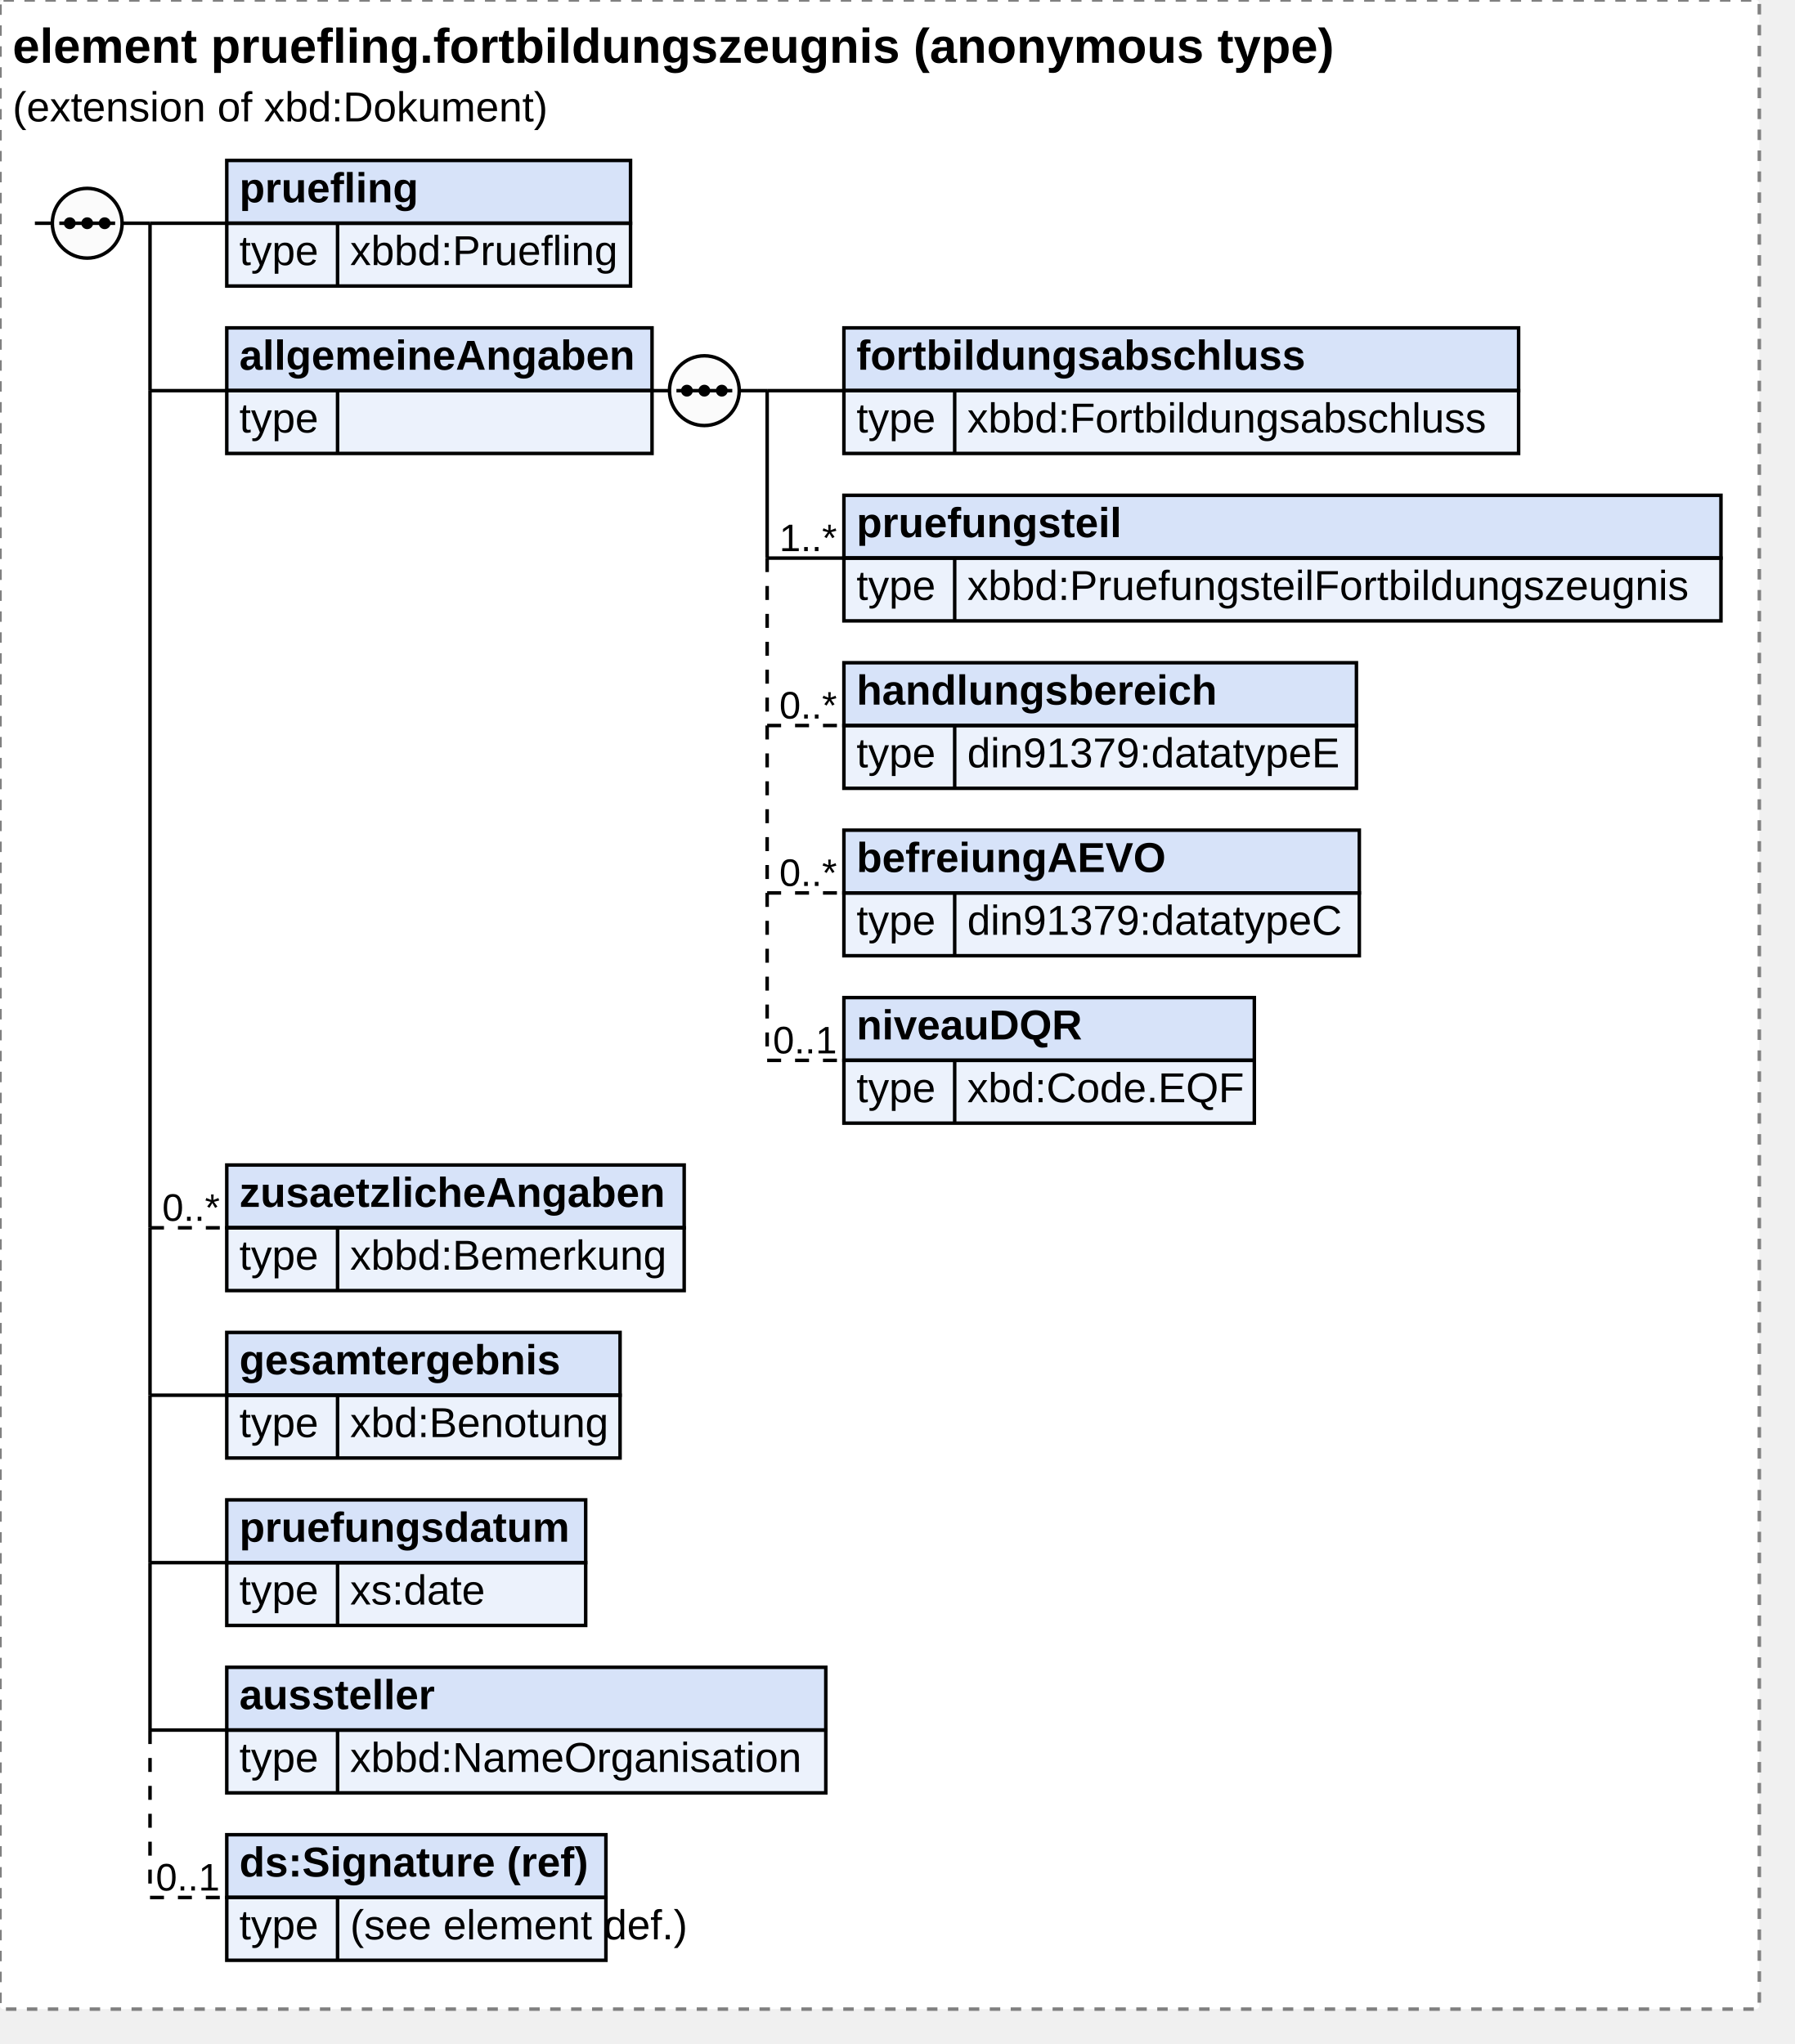
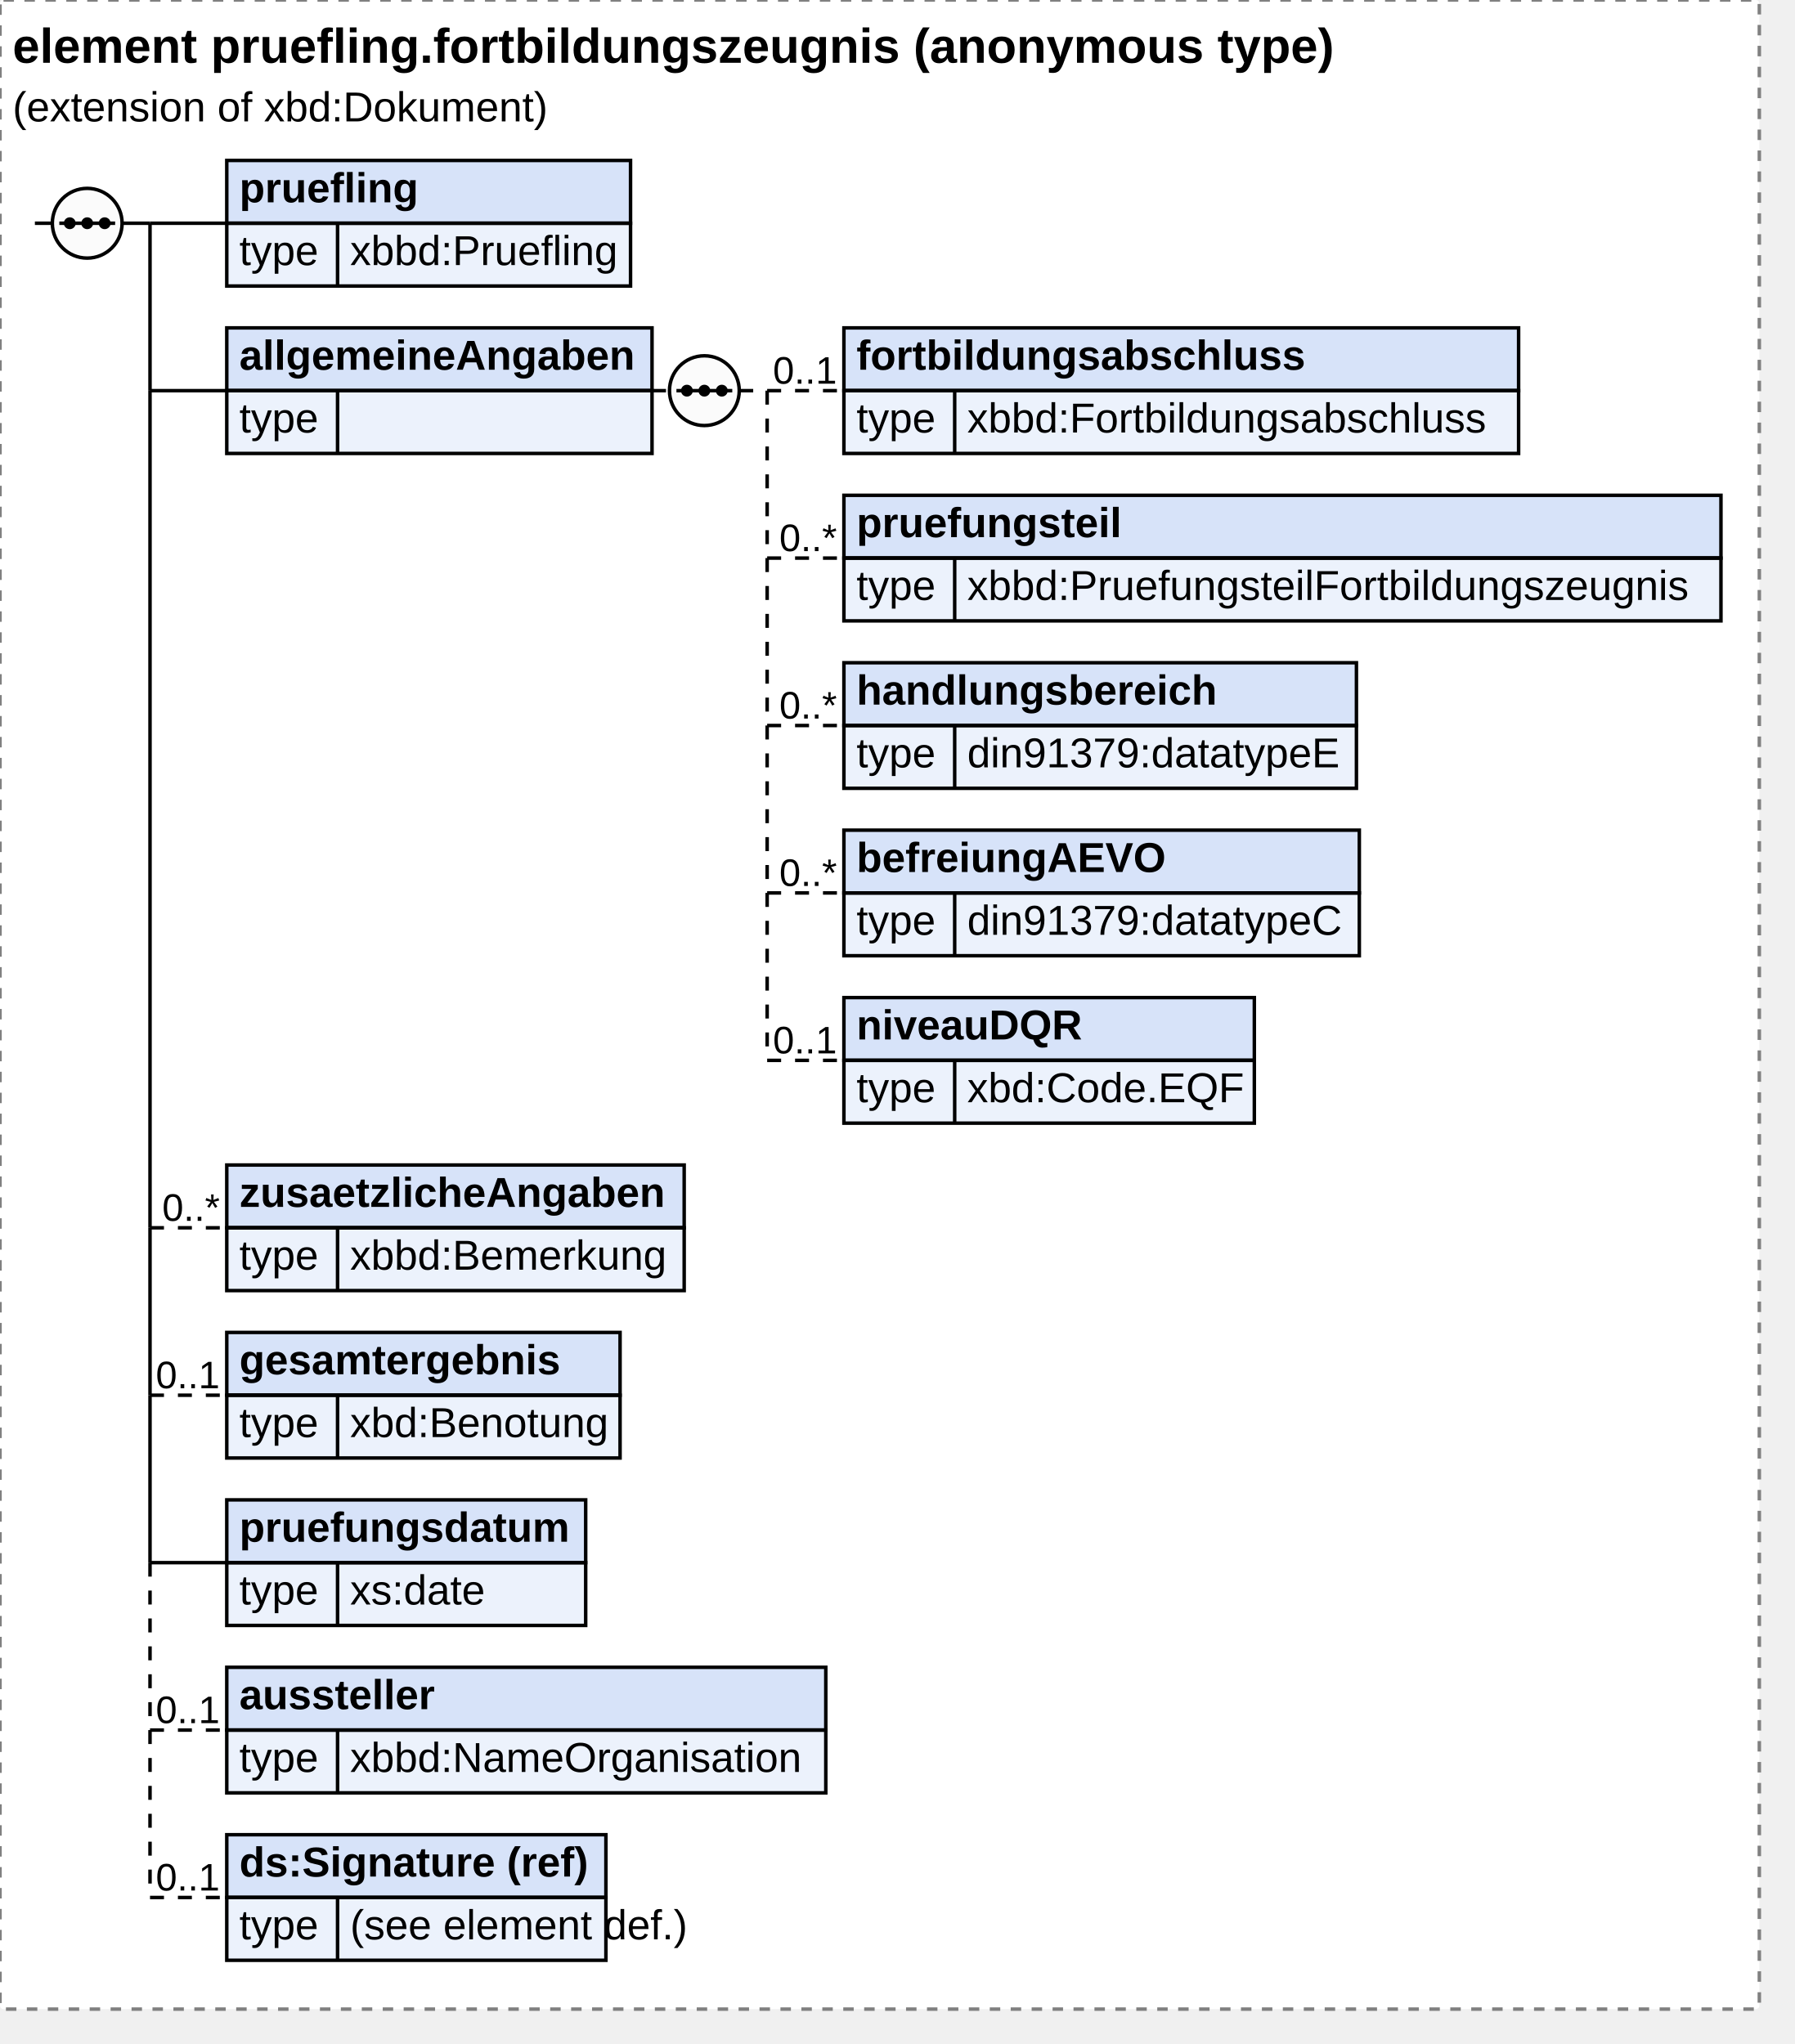
<svg xmlns="http://www.w3.org/2000/svg" width="514.284" height="586">
  <defs>
    <style type="text/css">
                        text {
                            font-family: 'Arial';
                            fill: black;
                        }
                        text.at {
                            font-family: 'Arial';
                            fill: rgb(242, 152, 0);
                        }
                        line {
                            stroke: black;
                        }
                        line.type-structure {
                            stroke: black;
                        }
                        line.type-structure-optional {
                            stroke: black;
                            stroke-dasharray: 4, 4;
                        }
                        rect.attribute-upper {
                            stroke: black;
                            fill: rgb(255, 239, 211);
                        }
                        rect.element-upper {
                            stroke: black;
                            fill: rgb(215, 227, 249);
                        }
                        rect.element-lower {
                            stroke: black;
                            fill: rgb(236, 242, 252);
                        }
                        a text {
                            fill: black;
                        } 
                    </style>
  </defs>
  <rect width="504.284" height="576" stroke-dasharray="3,3" rx="1" ry="1" style="stroke: grey;fill: white;" />
  <text font-size="14" x="3.6" y="18" font-weight="bold">element pruefling.fortbildungszeugnis (anonymous type)</text>
  <text font-size="12" x="3.6" y="34.8"> (extension of xbd:Dokument)</text>
  <g transform="translate(10,46)">
    <g transform="translate(55,0)">
      <rect width="115.734" height="18" class="element-upper" />
      <rect width="115.734" height="18" y="18" class="element-lower" />
      <text font-size="12" x="3.6" y="12" font-weight="bold">pruefling</text>
      <line x1="0" y1="18" x2="115.734" y2="18" />
      <text font-size="12" fill="grey" x="3.6" y="30">type</text>
      <line x1="31.753" y1="18" x2="31.753" y2="36" />
      <text font-size="12" x="35.353" y="30">xbbd:Pruefling</text>
      <g transform="translate(115.7344,0)" />
    </g>
    <line x1="33" y1="18" x2="55" y2="18" class="type-structure-required" />
    <text font-size="11" fill="black" x="53" y="16" text-anchor="end" />
    <line x1="33" y1="18" x2="33" y2="18" class="type-structure-required" />
    <g transform="translate(55,48)">
      <rect width="121.894" height="18" class="element-upper" />
      <rect width="121.894" height="18" y="18" class="element-lower" />
      <text font-size="12" x="3.6" y="12" font-weight="bold">allgemeineAngaben</text>
      <line x1="0" y1="18" x2="121.894" y2="18" />
      <text font-size="12" fill="grey" x="3.6" y="30">type</text>
      <line x1="31.753" y1="18" x2="31.753" y2="36" />
      <g transform="translate(121.8937,0)">
        <g transform="translate(55,0)">
          <rect width="193.391" height="18" class="element-upper" />
          <rect width="193.391" height="18" y="18" class="element-lower" />
          <text font-size="12" x="3.6" y="12" font-weight="bold">fortbildungsabschluss</text>
          <line x1="0" y1="18" x2="193.391" y2="18" />
          <text font-size="12" fill="grey" x="3.6" y="30">type</text>
          <line x1="31.753" y1="18" x2="31.753" y2="36" />
          <text font-size="12" x="35.353" y="30">xbbd:Fortbildungsabschluss</text>
          <g transform="translate(193.3906,0)" />
        </g>
-         <line x1="33" y1="18" x2="55" y2="18" class="type-structure-required" />
-         <text font-size="11" fill="black" x="53" y="16" text-anchor="end" />
-         <line x1="33" y1="18" x2="33" y2="18" class="type-structure-required" />
+         <line x1="33" y1="18" x2="55" y2="18" class="type-structure-optional" />
+         <text font-size="11" fill="black" x="53" y="16" text-anchor="end">0..1</text>
+         <line x1="33" y1="18" x2="33" y2="18" class="type-structure-optional" />
        <g transform="translate(55,48)">
          <rect width="251.391" height="18" class="element-upper" />
          <rect width="251.391" height="18" y="18" class="element-lower" />
          <text font-size="12" x="3.6" y="12" font-weight="bold">pruefungsteil</text>
          <line x1="0" y1="18" x2="251.391" y2="18" />
          <text font-size="12" fill="grey" x="3.6" y="30">type</text>
          <line x1="31.753" y1="18" x2="31.753" y2="36" />
          <text font-size="12" x="35.353" y="30">xbbd:PruefungsteilFortbildungszeugnis</text>
          <g transform="translate(251.3906,0)" />
        </g>
-         <line x1="33" y1="66" x2="55" y2="66" class="type-structure-required" />
-         <text font-size="11" fill="black" x="53" y="64" text-anchor="end">1..*</text>
-         <line x1="33" y1="18" x2="33" y2="66" class="type-structure-required" />
+         <line x1="33" y1="66" x2="55" y2="66" class="type-structure-optional" />
+         <text font-size="11" fill="black" x="53" y="64" text-anchor="end">0..*</text>
+         <line x1="33" y1="18" x2="33" y2="66" class="type-structure-optional" />
        <g transform="translate(55,96)">
          <rect width="146.906" height="18" class="element-upper" />
          <rect width="146.906" height="18" y="18" class="element-lower" />
          <text font-size="12" x="3.6" y="12" font-weight="bold">handlungsbereich</text>
          <line x1="0" y1="18" x2="146.906" y2="18" />
          <text font-size="12" fill="grey" x="3.6" y="30">type</text>
          <line x1="31.753" y1="18" x2="31.753" y2="36" />
          <text font-size="12" x="35.353" y="30">din91379:datatypeE</text>
          <g transform="translate(146.9062,0)" />
        </g>
        <line x1="33" y1="114" x2="55" y2="114" class="type-structure-optional" />
        <text font-size="11" fill="black" x="53" y="112" text-anchor="end">0..*</text>
        <line x1="33" y1="66" x2="33" y2="114" class="type-structure-optional" />
        <g transform="translate(55,144)">
          <rect width="147.734" height="18" class="element-upper" />
          <rect width="147.734" height="18" y="18" class="element-lower" />
          <text font-size="12" x="3.6" y="12" font-weight="bold">befreiungAEVO</text>
          <line x1="0" y1="18" x2="147.734" y2="18" />
          <text font-size="12" fill="grey" x="3.6" y="30">type</text>
          <line x1="31.753" y1="18" x2="31.753" y2="36" />
          <text font-size="12" x="35.353" y="30">din91379:datatypeC</text>
          <g transform="translate(147.7344,0)" />
        </g>
        <line x1="33" y1="162" x2="55" y2="162" class="type-structure-optional" />
        <text font-size="11" fill="black" x="53" y="160" text-anchor="end">0..*</text>
        <line x1="33" y1="114" x2="33" y2="162" class="type-structure-optional" />
        <g transform="translate(55,192)">
          <rect width="117.641" height="18" class="element-upper" />
          <rect width="117.641" height="18" y="18" class="element-lower" />
          <text font-size="12" x="3.6" y="12" font-weight="bold">niveauDQR</text>
          <line x1="0" y1="18" x2="117.641" y2="18" />
          <text font-size="12" fill="grey" x="3.6" y="30">type</text>
          <line x1="31.753" y1="18" x2="31.753" y2="36" />
          <text font-size="12" x="35.353" y="30">xbd:Code.EQF</text>
          <g transform="translate(117.6406,0)" />
        </g>
        <line x1="33" y1="210" x2="55" y2="210" class="type-structure-optional" />
        <text font-size="11" fill="black" x="53" y="208" text-anchor="end">0..1</text>
        <line x1="33" y1="162" x2="33" y2="210" class="type-structure-optional" />
        <circle cx="15" cy="18" r="10" stroke="black" fill="rgb(251, 251, 251)" />
-         <line x1="0" y1="18" x2="5" y2="18" class="type-structure-required" />
-         <line x1="25" y1="18" x2="33" y2="18" class="type-structure-required" />
+         <line x1="0" y1="18" x2="5" y2="18" class="type-structure-optional" />
+         <line x1="25" y1="18" x2="33" y2="18" class="type-structure-optional" />
        <circle cx="10" cy="18" r="1.2" stroke="black" fill="black" />
        <circle cx="15" cy="18" r="1.2" stroke="black" fill="black" />
        <circle cx="20" cy="18" r="1.2" stroke="black" fill="black" />
        <line x1="7" y1="18" x2="23" y2="18" />
      </g>
    </g>
    <line x1="33" y1="66" x2="55" y2="66" class="type-structure-required" />
    <text font-size="11" fill="black" x="53" y="64" text-anchor="end" />
    <line x1="33" y1="18" x2="33" y2="66" class="type-structure-required" />
    <g transform="translate(55,288)">
      <rect width="131.112" height="18" class="element-upper" />
      <rect width="131.112" height="18" y="18" class="element-lower" />
      <text font-size="12" x="3.6" y="12" font-weight="bold">zusaetzlicheAngaben</text>
      <line x1="0" y1="18" x2="131.112" y2="18" />
      <text font-size="12" fill="grey" x="3.6" y="30">type</text>
      <line x1="31.753" y1="18" x2="31.753" y2="36" />
      <text font-size="12" x="35.353" y="30">xbbd:Bemerkung</text>
      <g transform="translate(131.1125,0)" />
    </g>
    <line x1="33" y1="306" x2="55" y2="306" class="type-structure-optional" />
    <text font-size="11" fill="black" x="53" y="304" text-anchor="end">0..*</text>
    <line x1="33" y1="66" x2="33" y2="306" class="type-structure-required" />
    <g transform="translate(55,336)">
      <rect width="112.734" height="18" class="element-upper" />
      <rect width="112.734" height="18" y="18" class="element-lower" />
      <text font-size="12" x="3.6" y="12" font-weight="bold">gesamtergebnis</text>
      <line x1="0" y1="18" x2="112.734" y2="18" />
      <text font-size="12" fill="grey" x="3.6" y="30">type</text>
      <line x1="31.753" y1="18" x2="31.753" y2="36" />
      <text font-size="12" x="35.353" y="30">xbd:Benotung</text>
      <g transform="translate(112.7344,0)" />
    </g>
-     <line x1="33" y1="354" x2="55" y2="354" class="type-structure-required" />
-     <text font-size="11" fill="black" x="53" y="352" text-anchor="end" />
+     <line x1="33" y1="354" x2="55" y2="354" class="type-structure-optional" />
+     <text font-size="11" fill="black" x="53" y="352" text-anchor="end">0..1</text>
    <line x1="33" y1="306" x2="33" y2="354" class="type-structure-required" />
    <g transform="translate(55,384)">
      <rect width="102.878" height="18" class="element-upper" />
      <rect width="102.878" height="18" y="18" class="element-lower" />
      <text font-size="12" x="3.6" y="12" font-weight="bold">pruefungsdatum</text>
      <line x1="0" y1="18" x2="102.878" y2="18" />
      <text font-size="12" fill="grey" x="3.6" y="30">type</text>
      <line x1="31.753" y1="18" x2="31.753" y2="36" />
      <text font-size="12" x="35.353" y="30">xs:date</text>
      <g transform="translate(102.8781,0)" />
    </g>
    <line x1="33" y1="402" x2="55" y2="402" class="type-structure-required" />
    <text font-size="11" fill="black" x="53" y="400" text-anchor="end" />
    <line x1="33" y1="354" x2="33" y2="402" class="type-structure-required" />
    <g transform="translate(55,432)">
      <rect width="171.703" height="18" class="element-upper" />
      <rect width="171.703" height="18" y="18" class="element-lower" />
      <text font-size="12" x="3.6" y="12" font-weight="bold">aussteller</text>
      <line x1="0" y1="18" x2="171.703" y2="18" />
      <text font-size="12" fill="grey" x="3.6" y="30">type</text>
      <line x1="31.753" y1="18" x2="31.753" y2="36" />
      <text font-size="12" x="35.353" y="30">xbbd:NameOrganisation</text>
      <g transform="translate(171.7031,0)" />
    </g>
-     <line x1="33" y1="450" x2="55" y2="450" class="type-structure-required" />
-     <text font-size="11" fill="black" x="53" y="448" text-anchor="end" />
-     <line x1="33" y1="402" x2="33" y2="450" class="type-structure-required" />
+     <line x1="33" y1="450" x2="55" y2="450" class="type-structure-optional" />
+     <text font-size="11" fill="black" x="53" y="448" text-anchor="end">0..1</text>
+     <line x1="33" y1="402" x2="33" y2="450" class="type-structure-optional" />
    <g transform="translate(55,480)">
      <rect width="108.675" height="18" class="element-upper" />
      <rect width="108.675" height="18" y="18" class="element-lower" />
      <text font-size="12" x="3.6" y="12" font-weight="bold">ds:Signature (ref)</text>
      <line x1="0" y1="18" x2="108.675" y2="18" />
      <text font-size="12" fill="grey" x="3.6" y="30">type</text>
      <line x1="31.753" y1="18" x2="31.753" y2="36" />
      <text font-size="12" x="35.353" y="30">(see element def.)</text>
      <g transform="translate(108.675,0)" />
    </g>
    <line x1="33" y1="498" x2="55" y2="498" class="type-structure-optional" />
    <text font-size="11" fill="black" x="53" y="496" text-anchor="end">0..1</text>
    <line x1="33" y1="450" x2="33" y2="498" class="type-structure-optional" />
    <circle cx="15" cy="18" r="10" stroke="black" fill="rgb(251, 251, 251)" />
    <line x1="0" y1="18" x2="5" y2="18" class="type-structure-required" />
    <line x1="25" y1="18" x2="33" y2="18" class="type-structure-required" />
    <circle cx="10" cy="18" r="1.2" stroke="black" fill="black" />
    <circle cx="15" cy="18" r="1.2" stroke="black" fill="black" />
    <circle cx="20" cy="18" r="1.2" stroke="black" fill="black" />
    <line x1="7" y1="18" x2="23" y2="18" />
  </g>
</svg>
